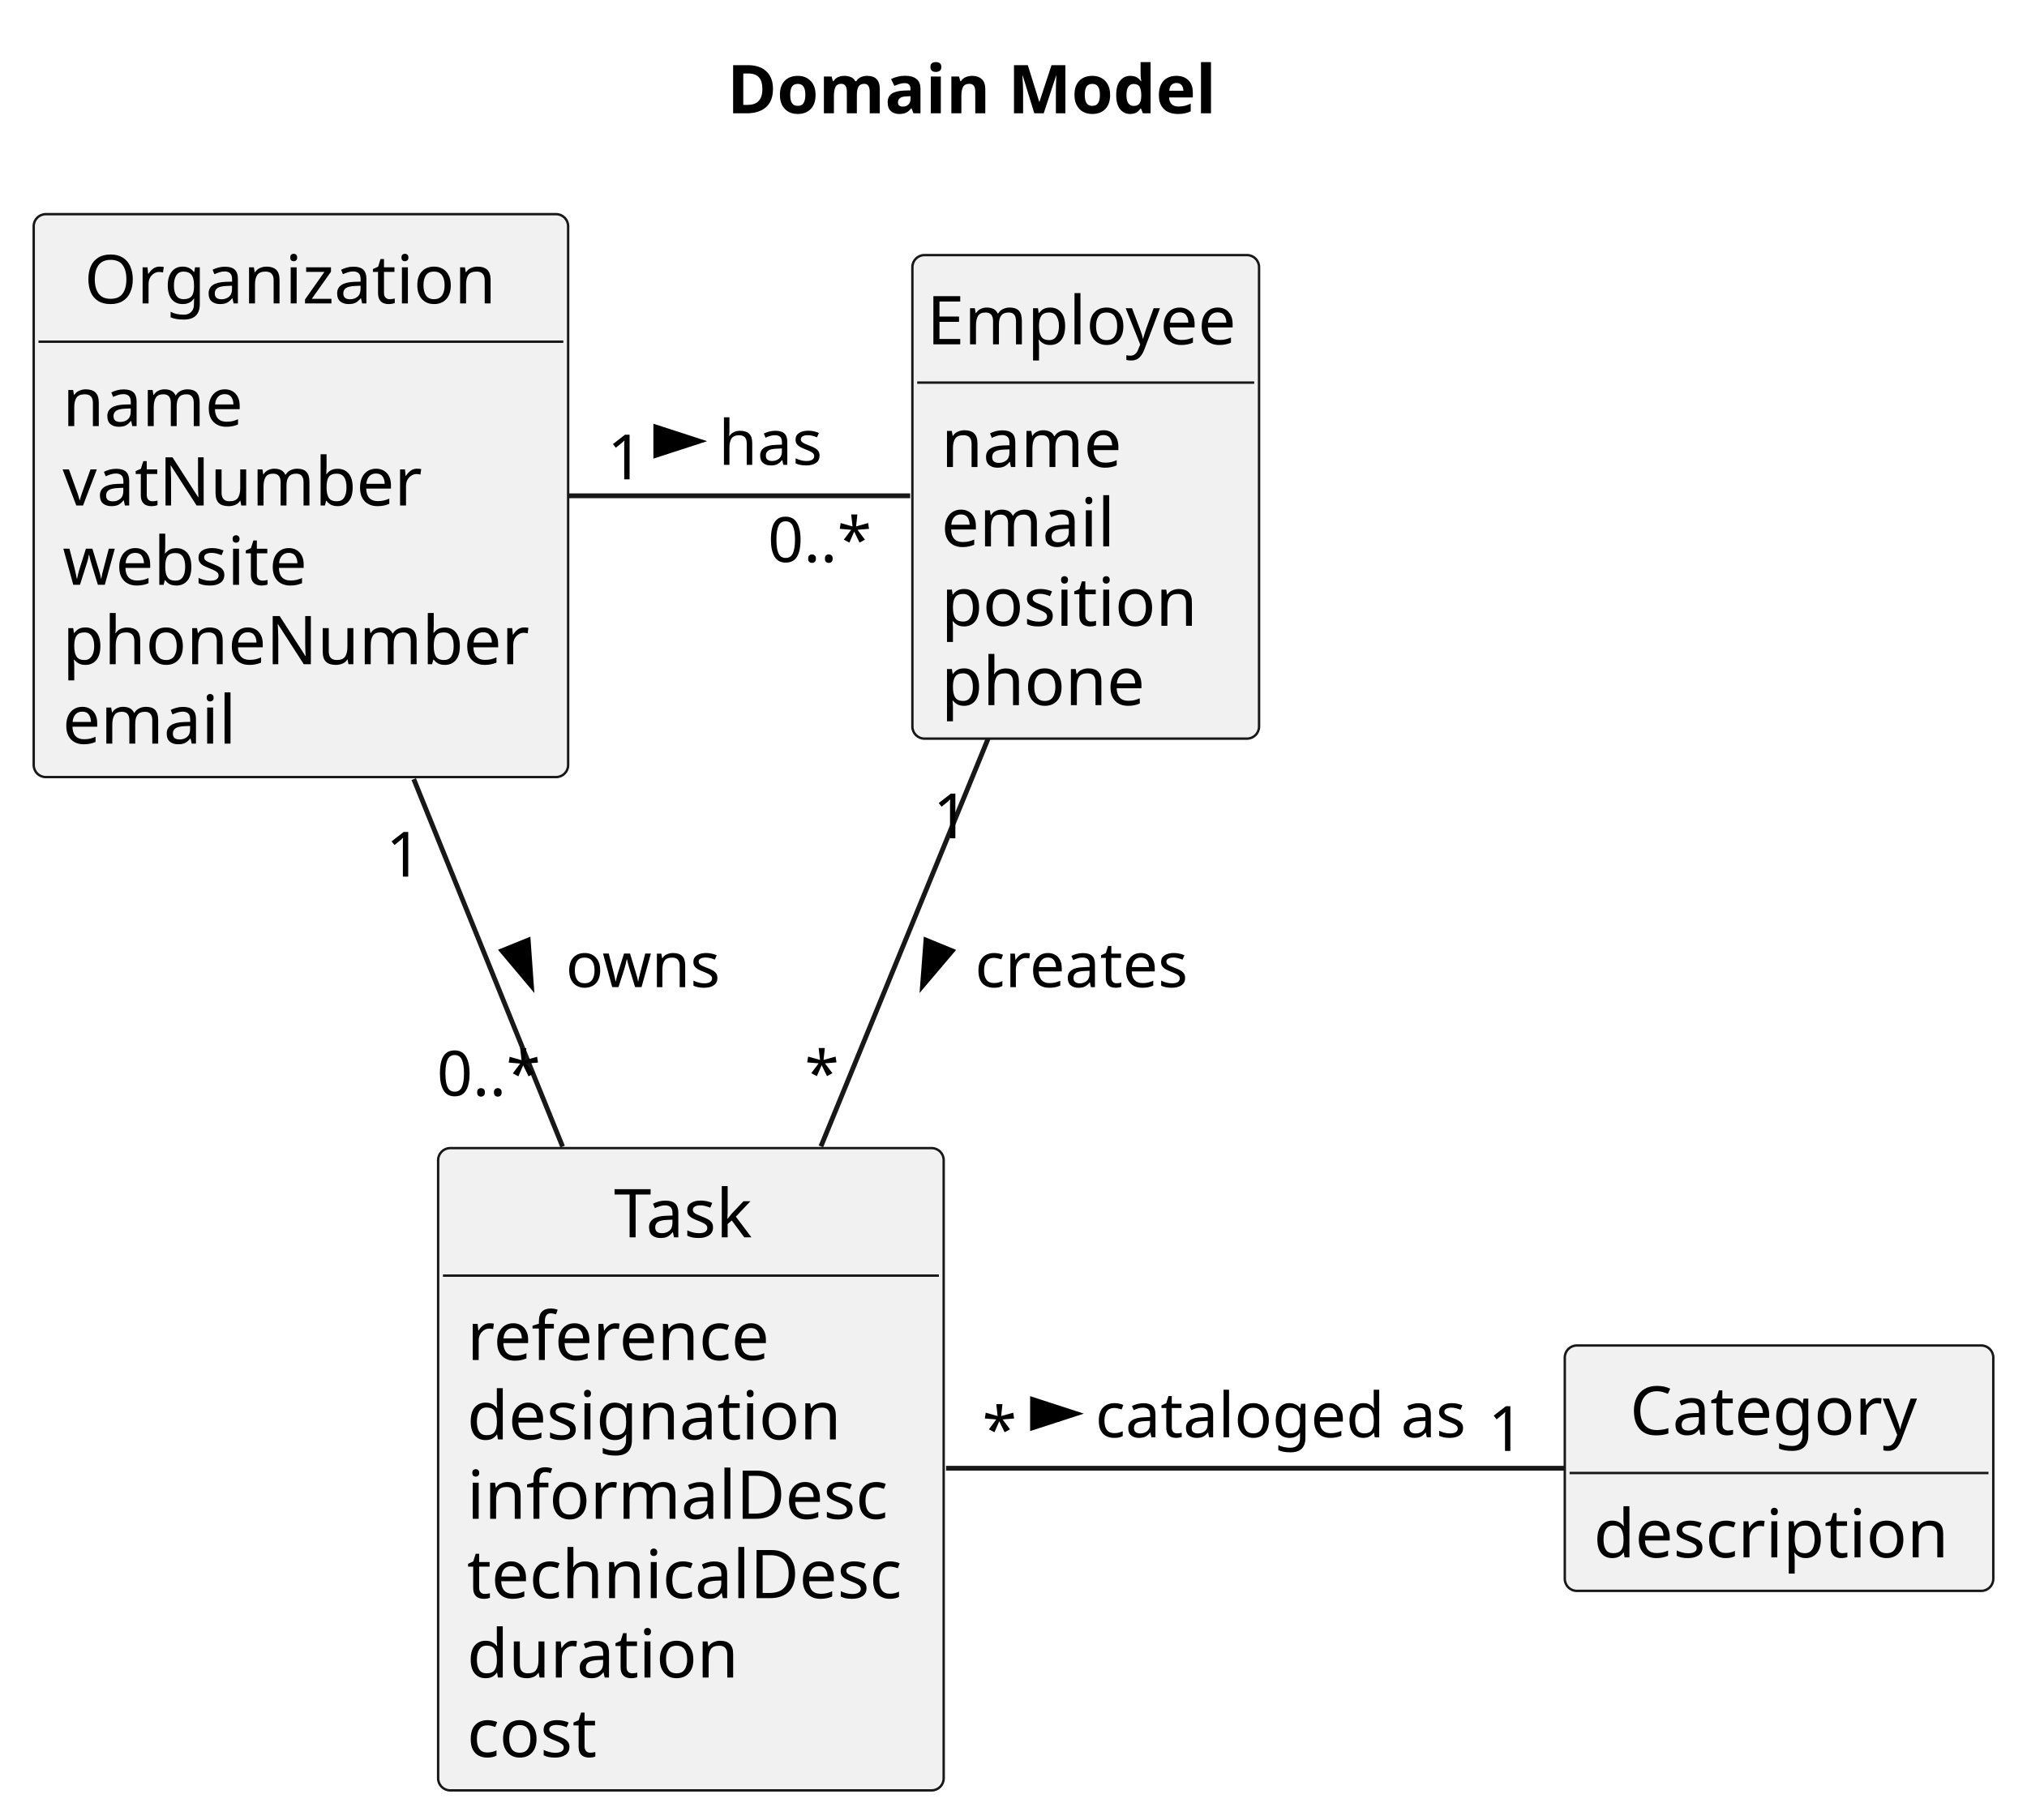
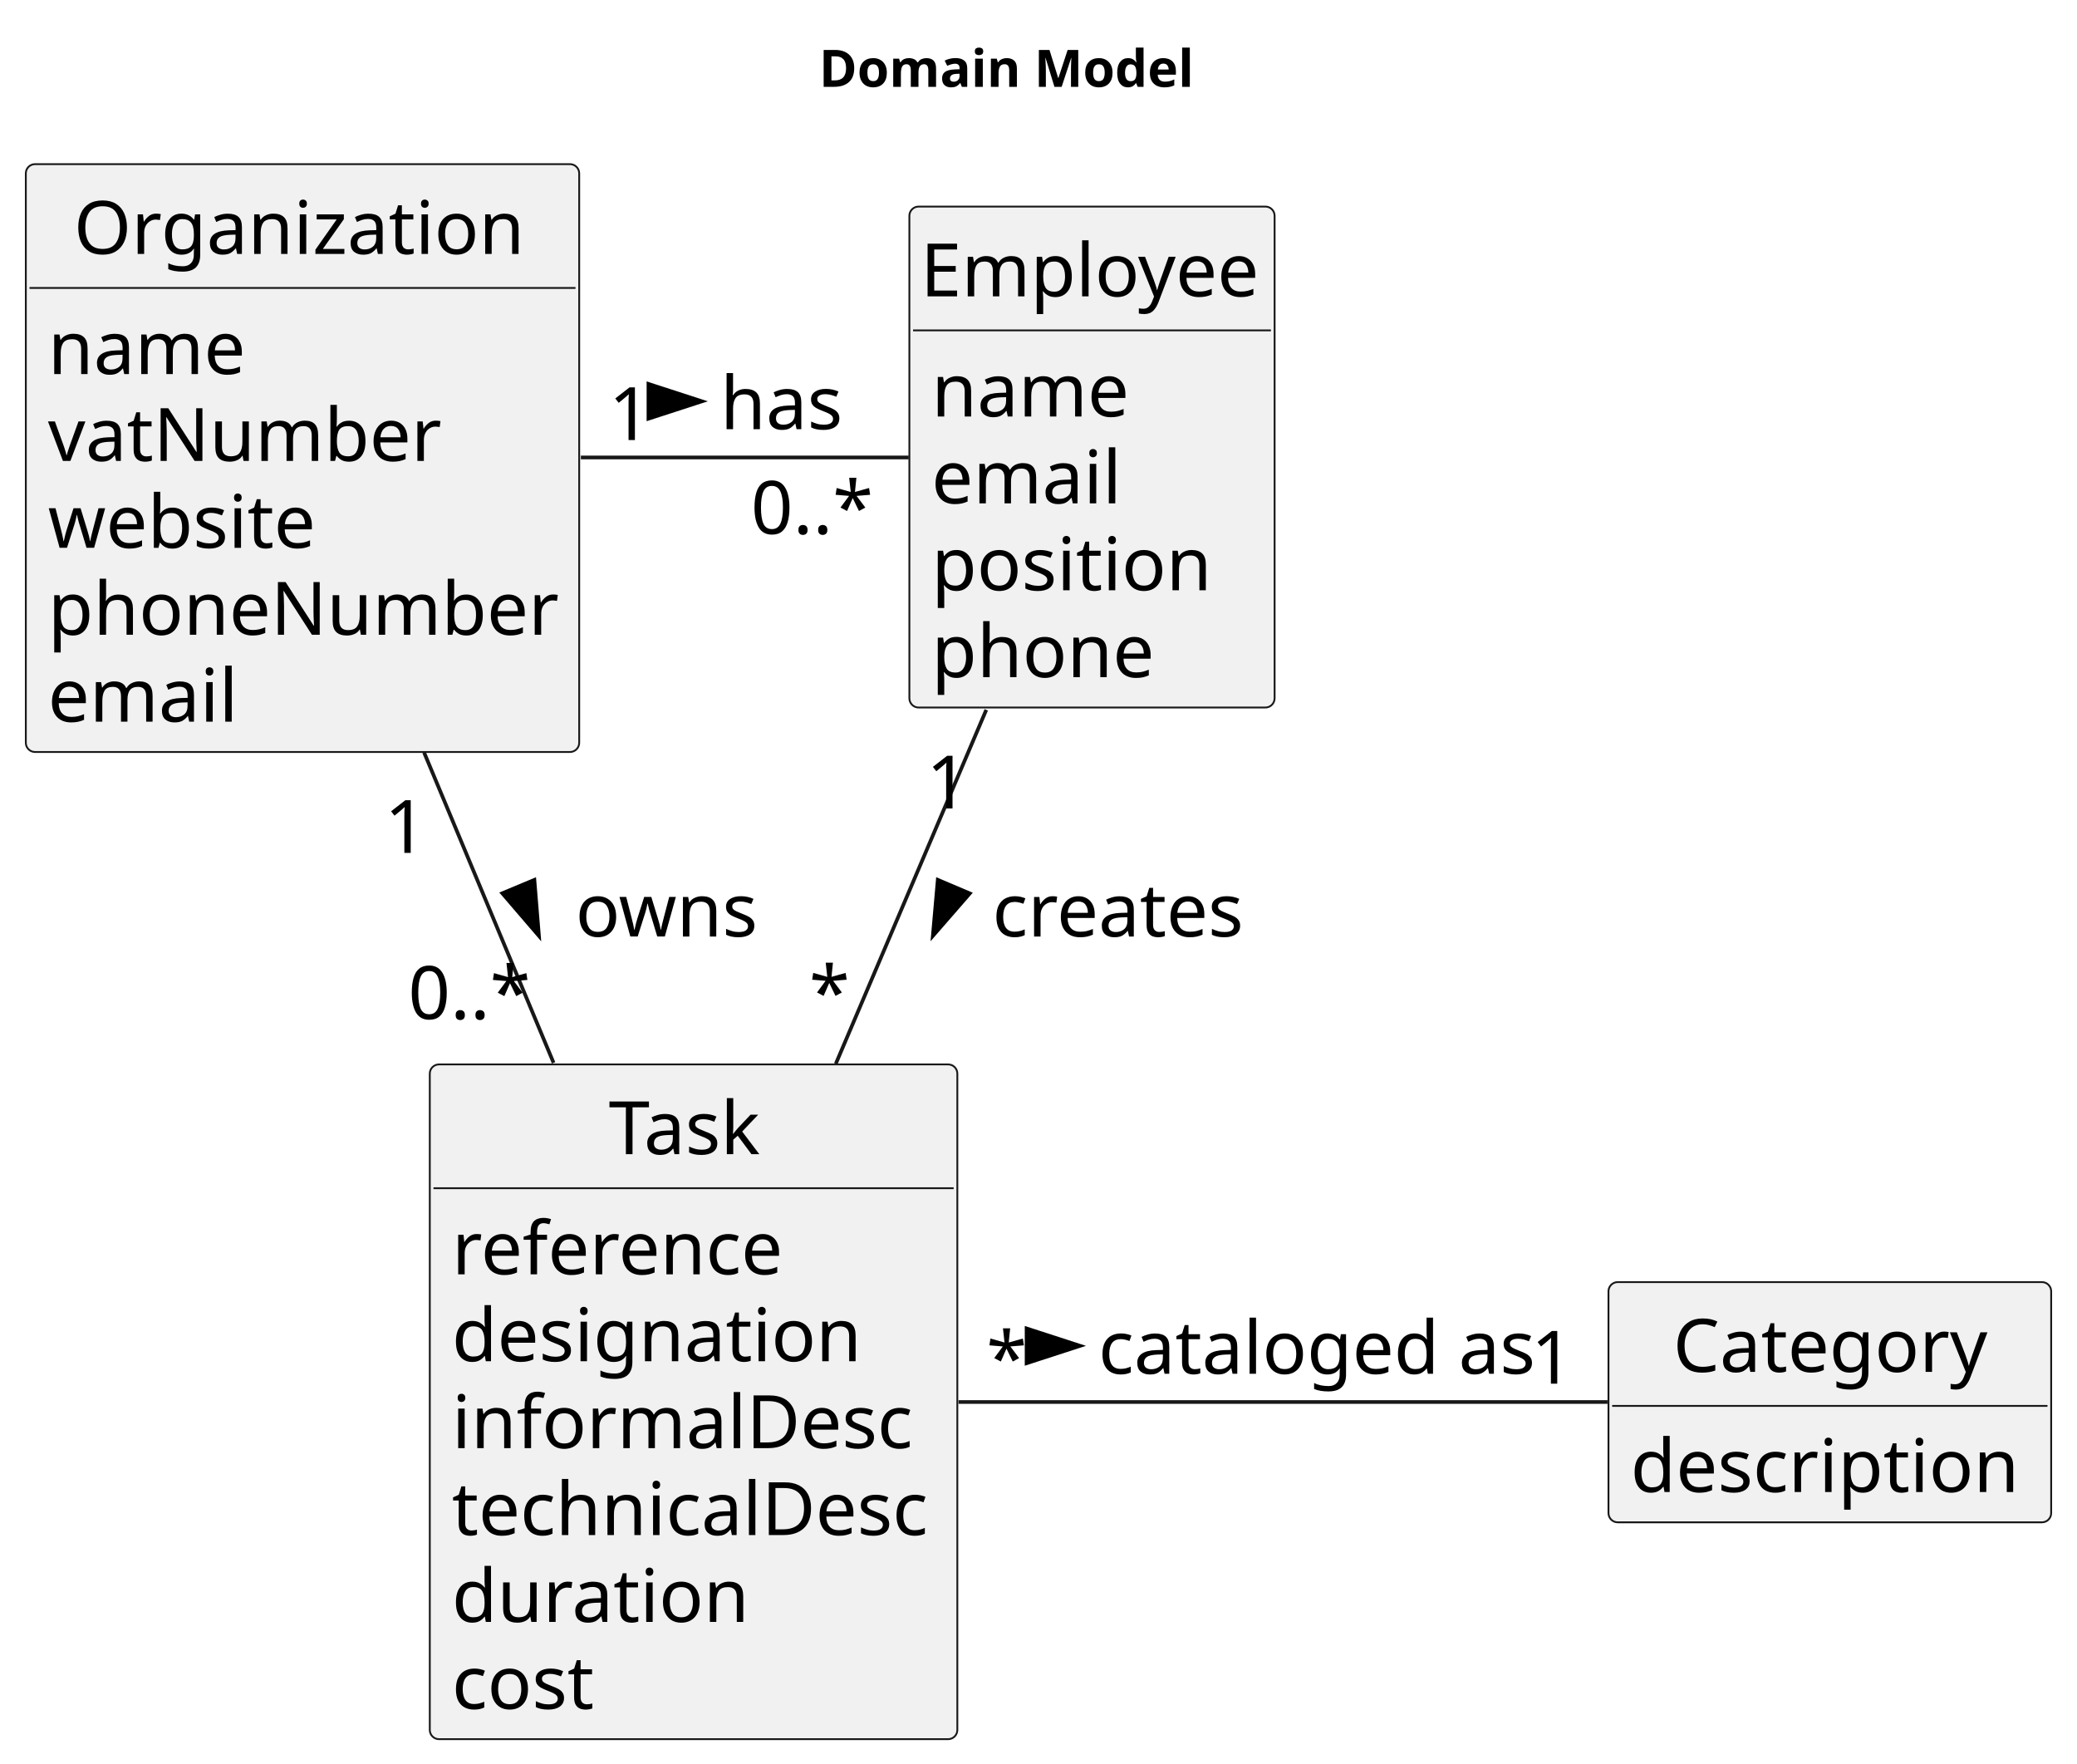
- <svg xmlns="http://www.w3.org/2000/svg" contentStyleType="text/css" height="378px" preserveAspectRatio="none" style="width:421px;height:378px;background:#FFFFFF;" version="1.1" viewBox="0 0 421 378" width="421px" zoomAndPan="magnify">
+ <svg xmlns="http://www.w3.org/2000/svg" contentStyleType="text/css" height="478px" preserveAspectRatio="none" style="width:563px;height:478px;background:#FFFFFF;" version="1.1" viewBox="0 0 563 478" width="563px" zoomAndPan="magnify">
  <defs />
  <g>
-     <text fill="#000000" font-family="sans-serif" font-size="14" font-weight="bold" lengthAdjust="spacing" textLength="105" x="151" y="23.535">Domain Model</text>
+     <text fill="#000000" font-family="sans-serif" font-size="14" font-weight="bold" lengthAdjust="spacing" textLength="105" x="222" y="23.535">Domain Model</text>
    <g id="elem_Organization">
-       <rect codeLine="18" fill="#F1F1F1" height="116.93" id="Organization" rx="2.5" ry="2.5" style="stroke:#181818;stroke-width:0.5;" width="111" x="7" y="44.488" />
-       <text fill="#000000" font-family="sans-serif" font-size="14" lengthAdjust="spacing" textLength="90" x="17.5" y="63.023">Organization</text>
-       <line style="stroke:#181818;stroke-width:0.5;" x1="8" x2="117" y1="70.977" y2="70.977" />
-       <text fill="#000000" font-family="sans-serif" font-size="14" lengthAdjust="spacing" textLength="38" x="13" y="88.512">name</text>
-       <text fill="#000000" font-family="sans-serif" font-size="14" lengthAdjust="spacing" textLength="75" x="13" y="105">vatNumber</text>
-       <text fill="#000000" font-family="sans-serif" font-size="14" lengthAdjust="spacing" textLength="52" x="13" y="121.488">website</text>
-       <text fill="#000000" font-family="sans-serif" font-size="14" lengthAdjust="spacing" textLength="99" x="13" y="137.977">phoneNumber</text>
-       <text fill="#000000" font-family="sans-serif" font-size="14" lengthAdjust="spacing" textLength="37" x="13" y="154.465">email</text>
+       <rect codeLine="18" fill="#F1F1F1" height="159.328" id="Organization" rx="2.5" ry="2.5" style="stroke:#181818;stroke-width:0.5;" width="150" x="7" y="44.488" />
+       <text fill="#000000" font-family="sans-serif" font-size="20" lengthAdjust="spacing" textLength="124" x="20" y="68.824">Organization</text>
+       <line style="stroke:#181818;stroke-width:0.5;" x1="8" x2="156" y1="78.043" y2="78.043" />
+       <text fill="#000000" font-family="sans-serif" font-size="20" lengthAdjust="spacing" textLength="53" x="13" y="101.379">name</text>
+       <text fill="#000000" font-family="sans-serif" font-size="20" lengthAdjust="spacing" textLength="106" x="13" y="124.934">vatNumber</text>
+       <text fill="#000000" font-family="sans-serif" font-size="20" lengthAdjust="spacing" textLength="73" x="13" y="148.488">website</text>
+       <text fill="#000000" font-family="sans-serif" font-size="20" lengthAdjust="spacing" textLength="138" x="13" y="172.043">phoneNumber</text>
+       <text fill="#000000" font-family="sans-serif" font-size="20" lengthAdjust="spacing" textLength="53" x="13" y="195.598">email</text>
    </g>
    <g id="elem_Task">
-       <rect codeLine="26" fill="#F1F1F1" height="133.418" id="Task" rx="2.5" ry="2.5" style="stroke:#181818;stroke-width:0.5;" width="105" x="91" y="238.488" />
-       <text fill="#000000" font-family="sans-serif" font-size="14" lengthAdjust="spacing" textLength="32" x="127.5" y="257.023">Task</text>
-       <line style="stroke:#181818;stroke-width:0.5;" x1="92" x2="195" y1="264.977" y2="264.977" />
-       <text fill="#000000" font-family="sans-serif" font-size="14" lengthAdjust="spacing" textLength="65" x="97" y="282.512">reference</text>
-       <text fill="#000000" font-family="sans-serif" font-size="14" lengthAdjust="spacing" textLength="81" x="97" y="299">designation</text>
-       <text fill="#000000" font-family="sans-serif" font-size="14" lengthAdjust="spacing" textLength="90" x="97" y="315.488">informalDesc</text>
-       <text fill="#000000" font-family="sans-serif" font-size="14" lengthAdjust="spacing" textLength="93" x="97" y="331.977">technicalDesc</text>
-       <text fill="#000000" font-family="sans-serif" font-size="14" lengthAdjust="spacing" textLength="59" x="97" y="348.465">duration</text>
-       <text fill="#000000" font-family="sans-serif" font-size="14" lengthAdjust="spacing" textLength="28" x="97" y="364.953">cost</text>
+       <rect codeLine="26" fill="#F1F1F1" height="182.883" id="Task" rx="2.5" ry="2.5" style="stroke:#181818;stroke-width:0.5;" width="143" x="116.5" y="288.488" />
+       <text fill="#000000" font-family="sans-serif" font-size="20" lengthAdjust="spacing" textLength="46" x="165" y="312.824">Task</text>
+       <line style="stroke:#181818;stroke-width:0.5;" x1="117.5" x2="258.5" y1="322.043" y2="322.043" />
+       <text fill="#000000" font-family="sans-serif" font-size="20" lengthAdjust="spacing" textLength="89" x="122.5" y="345.379">reference</text>
+       <text fill="#000000" font-family="sans-serif" font-size="20" lengthAdjust="spacing" textLength="112" x="122.5" y="368.934">designation</text>
+       <text fill="#000000" font-family="sans-serif" font-size="20" lengthAdjust="spacing" textLength="127" x="122.5" y="392.488">informalDesc</text>
+       <text fill="#000000" font-family="sans-serif" font-size="20" lengthAdjust="spacing" textLength="131" x="122.5" y="416.043">technicalDesc</text>
+       <text fill="#000000" font-family="sans-serif" font-size="20" lengthAdjust="spacing" textLength="81" x="122.5" y="439.598">duration</text>
+       <text fill="#000000" font-family="sans-serif" font-size="20" lengthAdjust="spacing" textLength="39" x="122.5" y="463.152">cost</text>
    </g>
    <g id="elem_Category">
-       <rect codeLine="35" fill="#F1F1F1" height="50.977" id="Category" rx="2.5" ry="2.5" style="stroke:#181818;stroke-width:0.5;" width="89" x="325" y="279.488" />
-       <text fill="#000000" font-family="sans-serif" font-size="14" lengthAdjust="spacing" textLength="62" x="338.5" y="298.023">Category</text>
-       <line style="stroke:#181818;stroke-width:0.5;" x1="326" x2="413" y1="305.977" y2="305.977" />
-       <text fill="#000000" font-family="sans-serif" font-size="14" lengthAdjust="spacing" textLength="77" x="331" y="323.512">description</text>
+       <rect codeLine="35" fill="#F1F1F1" height="65.109" id="Category" rx="2.5" ry="2.5" style="stroke:#181818;stroke-width:0.5;" width="120" x="436" y="347.488" />
+       <text fill="#000000" font-family="sans-serif" font-size="20" lengthAdjust="spacing" textLength="85" x="453.5" y="371.824">Category</text>
+       <line style="stroke:#181818;stroke-width:0.5;" x1="437" x2="555" y1="381.043" y2="381.043" />
+       <text fill="#000000" font-family="sans-serif" font-size="20" lengthAdjust="spacing" textLength="108" x="442" y="404.379">description</text>
    </g>
    <g id="elem_Employee">
-       <rect codeLine="39" fill="#F1F1F1" height="100.441" id="Employee" rx="2.5" ry="2.5" style="stroke:#181818;stroke-width:0.5;" width="72" x="189.5" y="52.988" />
-       <text fill="#000000" font-family="sans-serif" font-size="14" lengthAdjust="spacing" textLength="66" x="192.5" y="71.523">Employee</text>
-       <line style="stroke:#181818;stroke-width:0.5;" x1="190.5" x2="260.5" y1="79.477" y2="79.477" />
-       <text fill="#000000" font-family="sans-serif" font-size="14" lengthAdjust="spacing" textLength="38" x="195.5" y="97.012">name</text>
-       <text fill="#000000" font-family="sans-serif" font-size="14" lengthAdjust="spacing" textLength="37" x="195.5" y="113.5">email</text>
-       <text fill="#000000" font-family="sans-serif" font-size="14" lengthAdjust="spacing" textLength="56" x="195.5" y="129.988">position</text>
-       <text fill="#000000" font-family="sans-serif" font-size="14" lengthAdjust="spacing" textLength="44" x="195.5" y="146.477">phone</text>
+       <rect codeLine="39" fill="#F1F1F1" height="135.773" id="Employee" rx="2.5" ry="2.5" style="stroke:#181818;stroke-width:0.5;" width="99" x="246.5" y="55.988" />
+       <text fill="#000000" font-family="sans-serif" font-size="20" lengthAdjust="spacing" textLength="93" x="249.5" y="80.324">Employee</text>
+       <line style="stroke:#181818;stroke-width:0.5;" x1="247.5" x2="344.5" y1="89.543" y2="89.543" />
+       <text fill="#000000" font-family="sans-serif" font-size="20" lengthAdjust="spacing" textLength="53" x="252.5" y="112.879">name</text>
+       <text fill="#000000" font-family="sans-serif" font-size="20" lengthAdjust="spacing" textLength="53" x="252.5" y="136.434">email</text>
+       <text fill="#000000" font-family="sans-serif" font-size="20" lengthAdjust="spacing" textLength="78" x="252.5" y="159.988">position</text>
+       <text fill="#000000" font-family="sans-serif" font-size="20" lengthAdjust="spacing" textLength="60" x="252.5" y="183.543">phone</text>
    </g>
    <g id="link_Organization_Employee">
-       <path codeLine="54" d="M118.14,102.988 C141.56,102.988 168.17,102.988 189.04,102.988 " fill="none" id="Organization-Employee" style="stroke:#181818;stroke-width:1.0;" />
-       <polygon fill="#000000" points="145.25,91.644,136.205,88.705,136.205,94.582,145.25,91.644" style="stroke:#000000;stroke-width:1.0;" />
-       <text fill="#000000" font-family="sans-serif" font-size="13" lengthAdjust="spacing" textLength="22" x="149.25" y="96.557">has</text>
-       <text fill="#000000" font-family="sans-serif" font-size="13" lengthAdjust="spacing" textLength="8" x="126.154" y="99.574">1</text>
-       <text fill="#000000" font-family="sans-serif" font-size="13" lengthAdjust="spacing" textLength="22" x="159.476" y="116.742">0..*</text>
+       <path codeLine="54" d="M157.45,123.988 C186.93,123.988 219.92,123.988 246.31,123.988 " fill="none" id="Organization-Employee" style="stroke:#181818;stroke-width:1.0;" />
+       <polygon fill="#000000" points="190.25,108.766,175.778,104.063,175.778,113.468,190.25,108.766" style="stroke:#000000;stroke-width:1.0;" />
+       <text fill="#000000" font-family="sans-serif" font-size="20" lengthAdjust="spacing" textLength="33" x="195.25" y="116.324">has</text>
+       <text fill="#000000" font-family="sans-serif" font-size="20" lengthAdjust="spacing" textLength="13" x="165.005" y="119.275">1</text>
+       <text fill="#000000" font-family="sans-serif" font-size="20" lengthAdjust="spacing" textLength="35" x="203.541" y="144.699">0..*</text>
    </g>
    <g id="link_Organization_Task">
-       <path codeLine="55" d="M85.93,161.838 C95.6,185.718 106.86,213.528 116.85,238.178 " fill="none" id="Organization-Task" style="stroke:#181818;stroke-width:1.0;" />
-       <polygon fill="#000000" points="110.377,204.778,109.705,195.291,104.257,197.498,110.377,204.778" style="stroke:#000000;stroke-width:1.0;" />
-       <text fill="#000000" font-family="sans-serif" font-size="13" lengthAdjust="spacing" textLength="33" x="117.5" y="205.057">owns</text>
-       <text fill="#000000" font-family="sans-serif" font-size="13" lengthAdjust="spacing" textLength="8" x="80.177" y="182.1">1</text>
-       <text fill="#000000" font-family="sans-serif" font-size="13" lengthAdjust="spacing" textLength="22" x="90.732" y="227.613">0..*</text>
+       <path codeLine="55" d="M114.96,203.958 C126.08,230.618 138.58,260.568 150.06,288.068 " fill="none" id="Organization-Task" style="stroke:#181818;stroke-width:1.0;" />
+       <polygon fill="#000000" points="146.081,253.649,144.847,238.482,136.168,242.104,146.081,253.649" style="stroke:#000000;stroke-width:1.0;" />
+       <text fill="#000000" font-family="sans-serif" font-size="20" lengthAdjust="spacing" textLength="49" x="156" y="253.824">owns</text>
+       <text fill="#000000" font-family="sans-serif" font-size="20" lengthAdjust="spacing" textLength="13" x="104.234" y="231.165">1</text>
+       <text fill="#000000" font-family="sans-serif" font-size="20" lengthAdjust="spacing" textLength="35" x="110.642" y="276.19">0..*</text>
    </g>
    <g id="link_Employee_Task">
-       <path codeLine="57" d="M205.23,153.428 C194.75,178.988 181.81,210.538 170.5,238.138 " fill="none" id="Employee-Task" style="stroke:#181818;stroke-width:1.0;" />
-       <polygon fill="#000000" points="191.603,204.77,197.754,197.516,192.315,195.286,191.603,204.77" style="stroke:#000000;stroke-width:1.0;" />
-       <text fill="#000000" font-family="sans-serif" font-size="13" lengthAdjust="spacing" textLength="45" x="202.5" y="205.057">creates</text>
-       <text fill="#000000" font-family="sans-serif" font-size="13" lengthAdjust="spacing" textLength="8" x="193.817" y="174.135">1</text>
-       <text fill="#000000" font-family="sans-serif" font-size="13" lengthAdjust="spacing" textLength="6" x="167.125" y="227.569">*</text>
+       <path codeLine="57" d="M267.34,192.388 C254.84,221.778 240,256.688 226.56,288.308 " fill="none" id="Employee-Task" style="stroke:#181818;stroke-width:1.0;" />
+       <polygon fill="#000000" points="252.87,253.628,262.86,242.149,254.205,238.47,252.87,253.628" style="stroke:#000000;stroke-width:1.0;" />
+       <text fill="#000000" font-family="sans-serif" font-size="20" lengthAdjust="spacing" textLength="68" x="269" y="253.824">creates</text>
+       <text fill="#000000" font-family="sans-serif" font-size="20" lengthAdjust="spacing" textLength="13" x="251.099" y="219.126">1</text>
+       <text fill="#000000" font-family="sans-serif" font-size="20" lengthAdjust="spacing" textLength="10" x="219.339" y="276.127">*</text>
    </g>
    <g id="link_Task_Category">
-       <path codeLine="59" d="M196.49,304.988 C235.5,304.988 287.95,304.988 324.84,304.988 " fill="none" id="Task-Category" style="stroke:#181818;stroke-width:1.0;" />
-       <polygon fill="#000000" points="223.5,293.644,214.455,290.705,214.455,296.582,223.5,293.644" style="stroke:#000000;stroke-width:1.0;" />
-       <text fill="#000000" font-family="sans-serif" font-size="13" lengthAdjust="spacing" textLength="79" x="227.5" y="298.557">cataloged as</text>
-       <text fill="#000000" font-family="sans-serif" font-size="13" lengthAdjust="spacing" textLength="6" x="204.014" y="301.542">*</text>
-       <text fill="#000000" font-family="sans-serif" font-size="13" lengthAdjust="spacing" textLength="8" x="309.085" y="301.388">1</text>
+       <path codeLine="59" d="M259.82,379.988 C313.24,379.988 385.31,379.988 435.74,379.988 " fill="none" id="Task-Category" style="stroke:#181818;stroke-width:1.0;" />
+       <polygon fill="#000000" points="292.75,364.766,278.278,360.063,278.278,369.468,292.75,364.766" style="stroke:#000000;stroke-width:1.0;" />
+       <text fill="#000000" font-family="sans-serif" font-size="20" lengthAdjust="spacing" textLength="120" x="297.75" y="372.324">cataloged as</text>
+       <text fill="#000000" font-family="sans-serif" font-size="20" lengthAdjust="spacing" textLength="10" x="267.382" y="375.225">*</text>
+       <text fill="#000000" font-family="sans-serif" font-size="20" lengthAdjust="spacing" textLength="13" x="415.021" y="375.02">1</text>
    </g>
  </g>
</svg>
